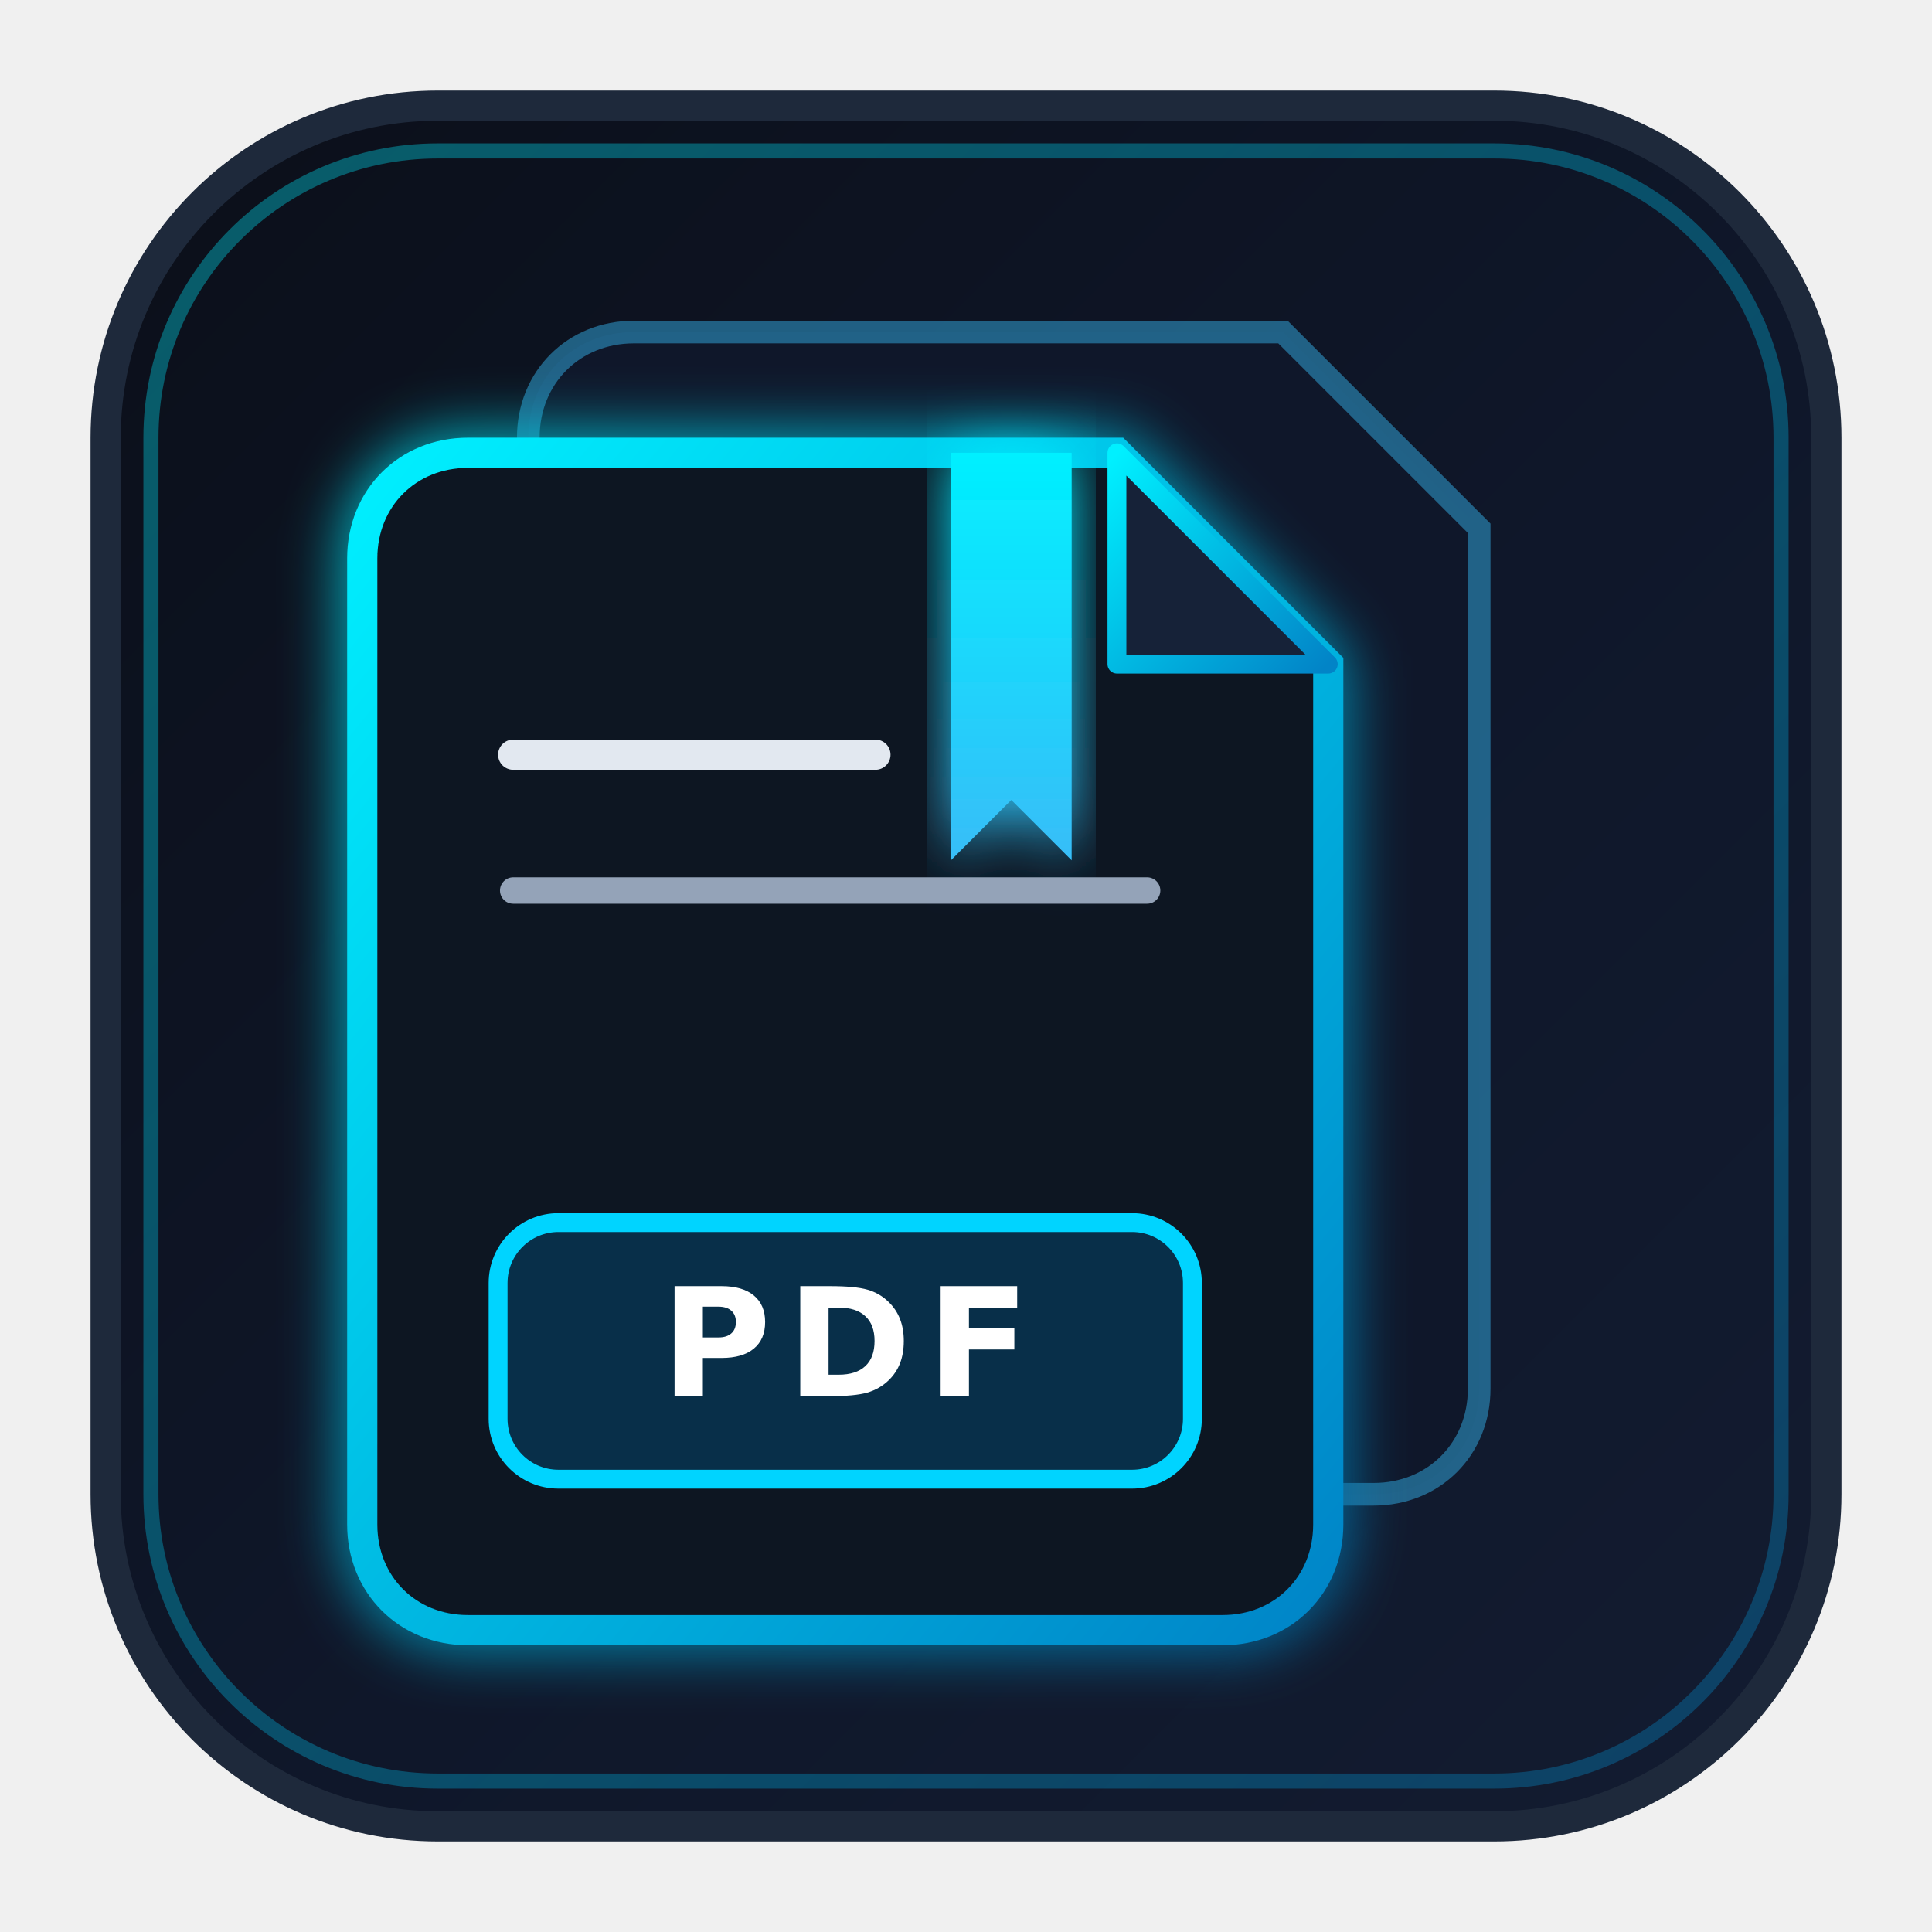
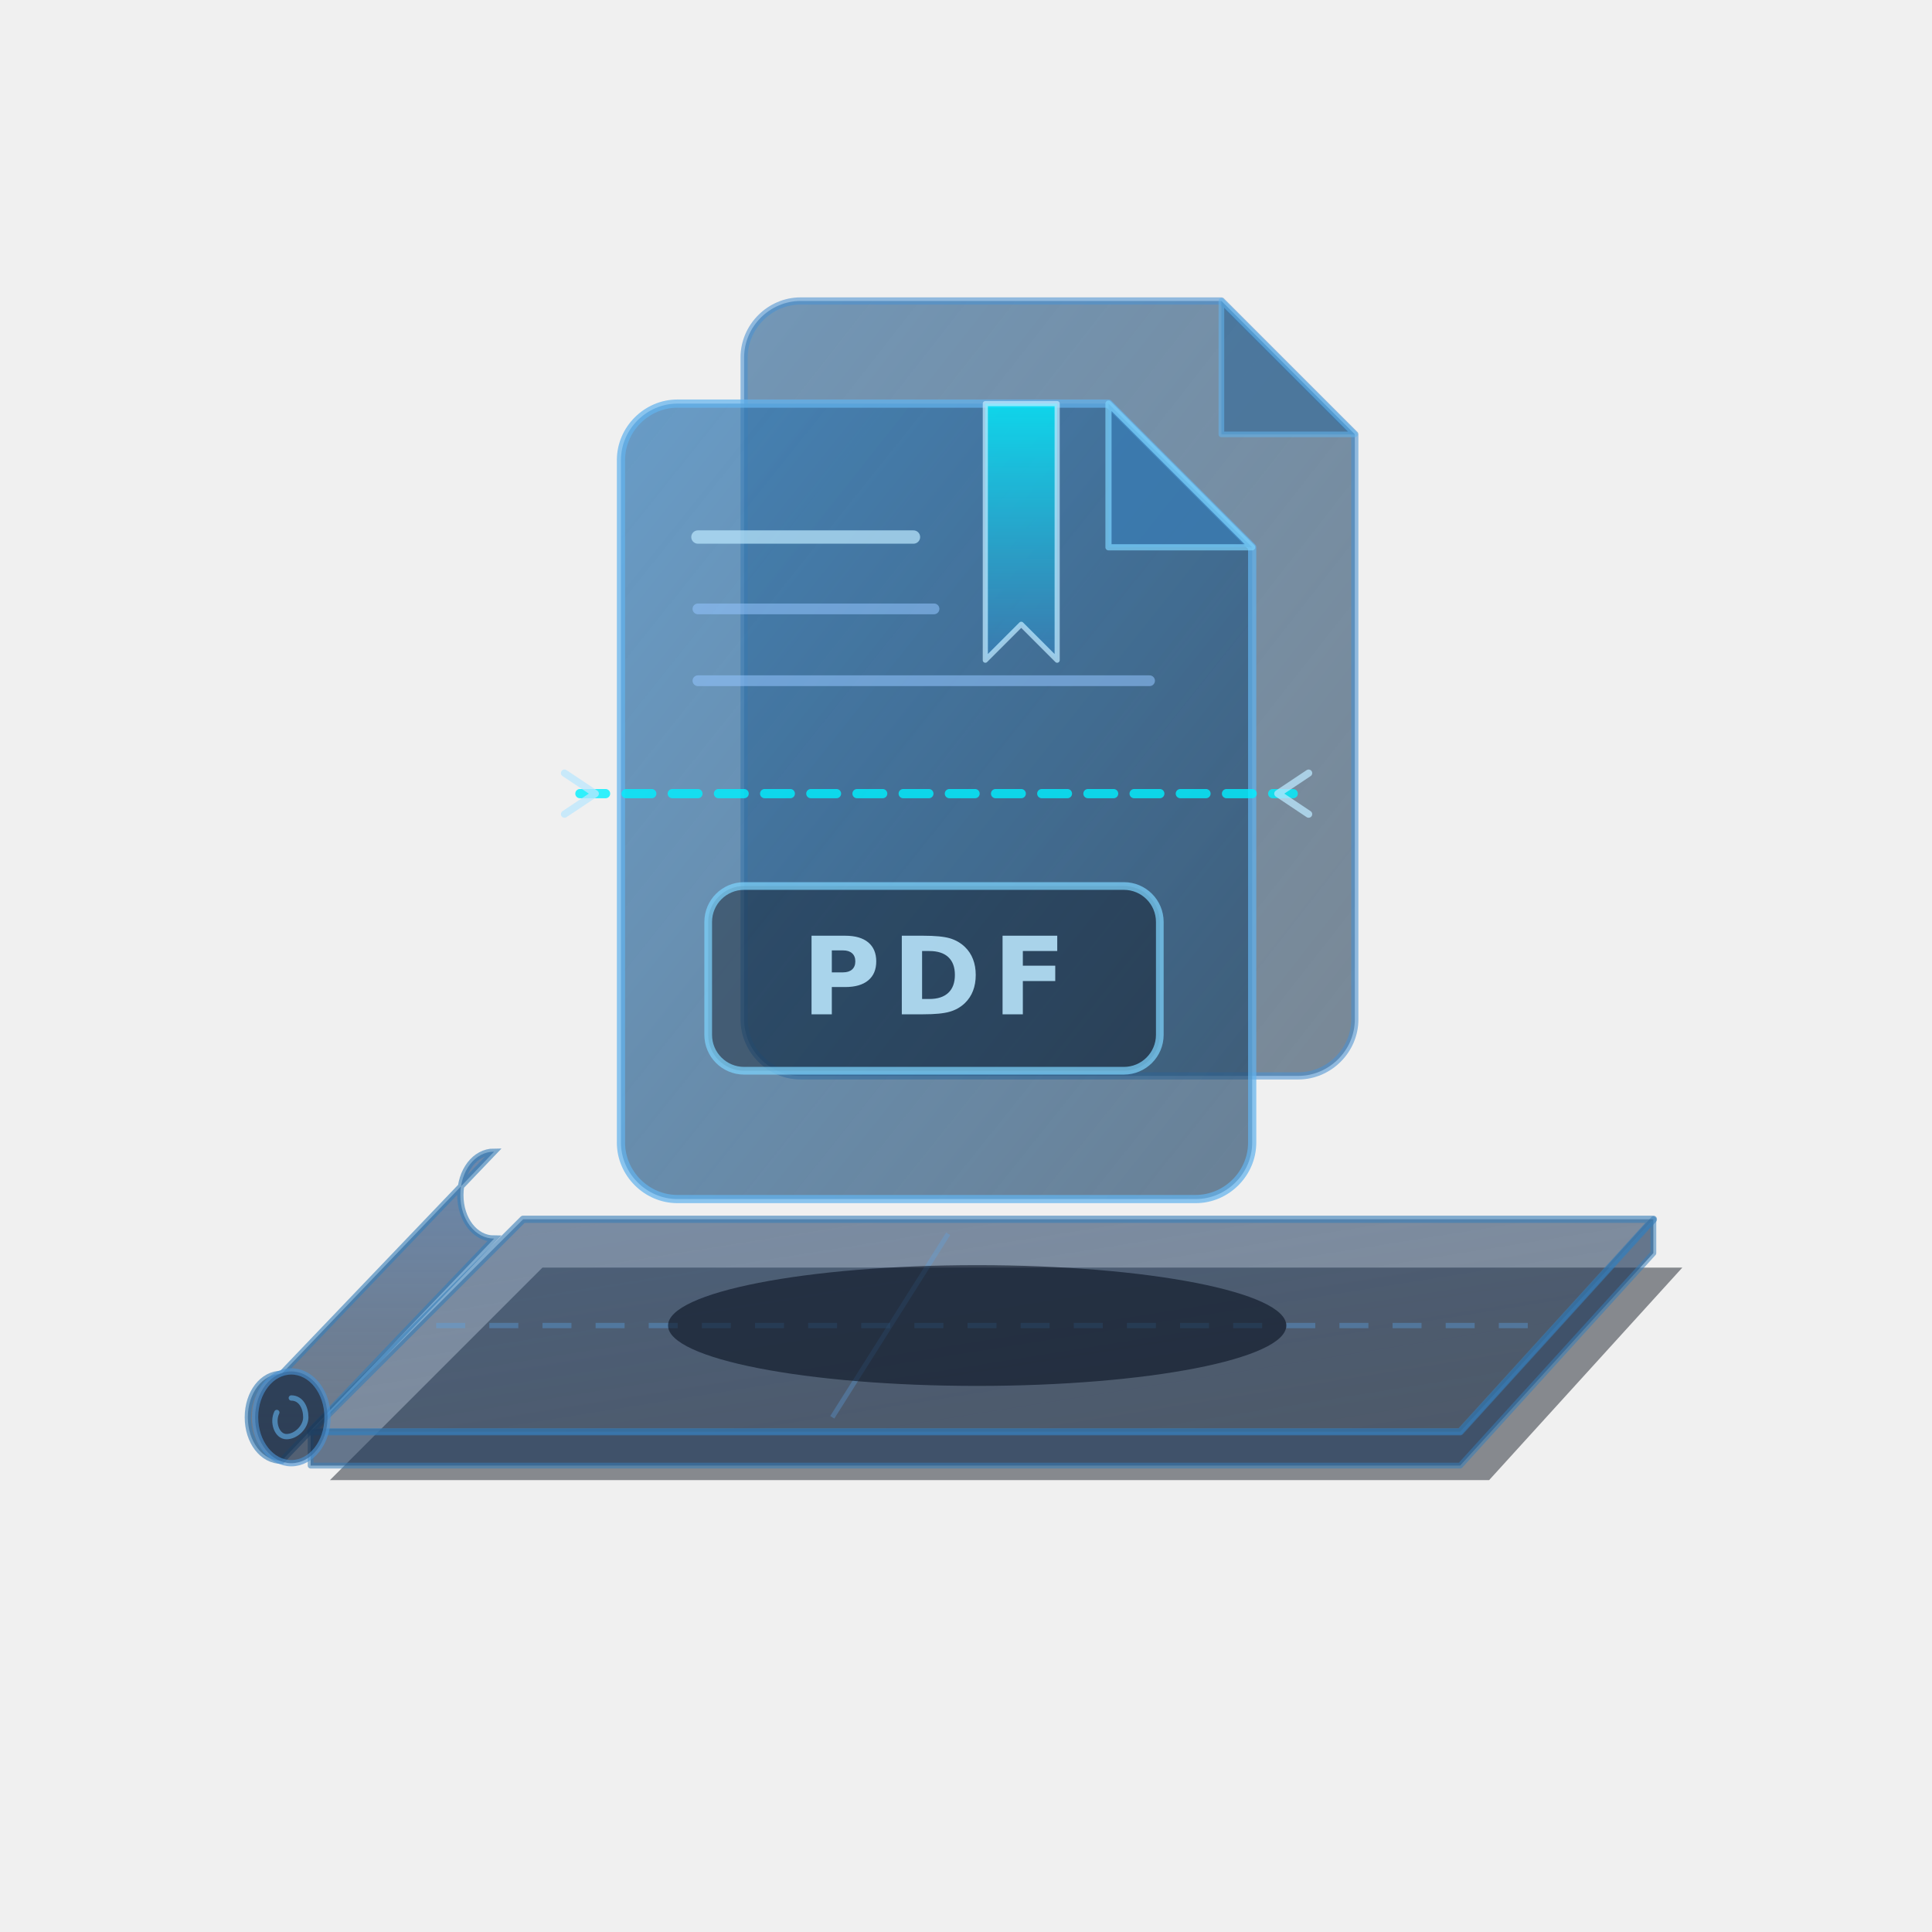
- <svg xmlns="http://www.w3.org/2000/svg" viewBox="0 0 256 256" width="256" height="256">
+ <svg xmlns="http://www.w3.org/2000/svg" viewBox="0 0 512 512" width="512" height="512">
  <defs>
-     <linearGradient id="bgGrad" x1="0%" y1="0%" x2="100%" y2="100%">
-       <stop offset="0%" stop-color="#0b0f19" />
-       <stop offset="55%" stop-color="#0f172a" />
-       <stop offset="100%" stop-color="#131c31" />
+     <linearGradient id="pdfDarkBlue" x1="0%" y1="0%" x2="100%" y2="100%">
+       <stop offset="0%" stop-color="#387eb8" stop-opacity="0.74" />
+       <stop offset="100%" stop-color="#1e4263" stop-opacity="0.64" />
    </linearGradient>
-     <linearGradient id="neonCyan" x1="0%" y1="0%" x2="100%" y2="100%">
-       <stop offset="0%" stop-color="#00f0ff" />
-       <stop offset="100%" stop-color="#0284c7" />
+     <linearGradient id="pdfDeepBlue" x1="0%" y1="0%" x2="100%" y2="100%">
+       <stop offset="0%" stop-color="#2b6496" stop-opacity="0.64" />
+       <stop offset="100%" stop-color="#15314b" stop-opacity="0.54" />
    </linearGradient>
-     <linearGradient id="ribbonGrad" x1="0%" y1="0%" x2="0%" y2="100%">
-       <stop offset="0%" stop-color="#00f0ff" />
-       <stop offset="100%" stop-color="#38bdf8" />
+     <linearGradient id="pdfRibbon" x1="0%" y1="0%" x2="0%" y2="100%">
+       <stop offset="0%" stop-color="#00f0ff" stop-opacity="0.78" />
+       <stop offset="100%" stop-color="#387eb8" stop-opacity="0.68" />
    </linearGradient>
-     <filter id="glow" x="-20%" y="-20%" width="140%" height="140%">
-       <feGaussianBlur stdDeviation="4" result="blur" />
-       <feMerge>
-         <feMergeNode in="blur" />
-         <feMergeNode in="SourceGraphic" />
-       </feMerge>
-     </filter>
+     <linearGradient id="yogaMatTop" x1="0%" y1="0%" x2="100%" y2="100%">
+       <stop offset="0%" stop-color="#22436d" stop-opacity="0.58" />
+       <stop offset="100%" stop-color="#152943" stop-opacity="0.50" />
+     </linearGradient>
+     <linearGradient id="yogaRoll" x1="0%" y1="0%" x2="0%" y2="100%">
+       <stop offset="0%" stop-color="#2d578b" stop-opacity="0.68" />
+       <stop offset="100%" stop-color="#13253d" stop-opacity="0.58" />
+     </linearGradient>
  </defs>
-   <rect x="14" y="14" width="228" height="228" rx="44" fill="url(#bgGrad)" stroke="#1e293b" stroke-width="4" />
-   <rect x="20" y="20" width="216" height="216" rx="38" fill="none" stroke="url(#neonCyan)" stroke-opacity="0.35" stroke-width="2" />
-   <path d="M84 44 L170 44 L196 70 L196 184 C196 192 190 198 182 198 L84 198 C76 198 70 192 70 184 L70 58 C70 50 76 44 84 44 Z" fill="#0f172a" stroke="#38bdf8" stroke-opacity="0.45" stroke-width="3" />
-   <path d="M62 60 L148 60 L176 88 L176 202 C176 210 170 216 162 216 L62 216 C54 216 48 210 48 202 L48 74 C48 66 54 60 62 60 Z" fill="#0b1220" stroke="url(#neonCyan)" stroke-width="4" filter="url(#glow)" />
-   <path d="M148 60 L148 88 L176 88 Z" fill="#162238" stroke="url(#neonCyan)" stroke-width="2.5" stroke-linejoin="round" />
-   <path d="M126 60 L142 60 L142 114 L134 106 L126 114 Z" fill="url(#ribbonGrad)" filter="url(#glow)" />
-   <line x1="68" y1="100" x2="116" y2="100" stroke="#e2e8f0" stroke-width="4" stroke-linecap="round" />
-   <line x1="68" y1="118" x2="152" y2="118" stroke="#94a3b8" stroke-width="3.5" stroke-linecap="round" />
-   <line x1="40" y1="144" x2="188" y2="144" stroke="#00f0ff" stroke-width="3" stroke-dasharray="8 6" stroke-linecap="round" filter="url(#glow)" />
-   <rect x="66" y="162" width="92" height="34" rx="8" fill="#082f49" stroke="#00d4ff" stroke-width="2.5" />
-   <text x="112" y="185" text-anchor="middle" font-family="Sans, DejaVu Sans, Arial" font-weight="bold" font-size="20" fill="#ffffff" letter-spacing="2">PDF</text>
+   <g transform="translate(26, 62) scale(1.28)">
+     <path d="M 48 258 L 288 258 L 328 214 L 92 214 Z" fill="#060c17" fill-opacity="0.45" />
+     <path d="M 44 248 L 282 248 L 322 204 L 322 211 L 282 255 L 44 255 Z" fill="#1b3556" fill-opacity="0.65" stroke="#387eb8" stroke-width="1.2" stroke-opacity="0.55" stroke-linejoin="round" />
+     <path d="M 44 248 L 282 248 L 322 204 L 88 204 Z" fill="url(#yogaMatTop)" stroke="#387eb8" stroke-width="1.5" stroke-opacity="0.60" stroke-linejoin="round" />
+     <line x1="70" y1="226" x2="298" y2="226" stroke="#5ba4e5" stroke-width="1.1" stroke-opacity="0.38" stroke-dasharray="6,5" />
+     <line x1="176" y1="207" x2="152" y2="245" stroke="#5ba4e5" stroke-width="1.0" stroke-opacity="0.32" />
+     <path d="M 38 236 C 34 236 31 240 31 245 C 31 250 34 254 38 254 L 82 208 C 78 208 75 204 75 199 C 75 194 78 190 82 190 Z" fill="url(#yogaRoll)" stroke="#387eb8" stroke-width="1.3" stroke-opacity="0.62" />
+     <ellipse cx="40" cy="245" rx="7.5" ry="9.5" fill="#152943" fill-opacity="0.72" stroke="#4b91d1" stroke-width="1.3" stroke-opacity="0.65" />
+     <path d="M 40 241 C 42 241 43 243 43 245 C 43 247 41 249 39 249 C 37 249 36 246 37 244" fill="none" stroke="#63b3ed" stroke-width="1.1" stroke-opacity="0.60" stroke-linecap="round" />
+     <ellipse cx="182" cy="226" rx="64" ry="12.5" fill="#07111f" fill-opacity="0.58" />
+   </g>
+   <g transform="translate(136, 58) scale(1.36)">
+     <path d="M 56 16 L 138 16 L 164 42 L 164 156 C 164 162 159 167 153 167 L 56 167 C 50 167 45 162 45 156 L 45 27 C 45 21 50 16 56 16 Z" fill="url(#pdfDeepBlue)" stroke="#4b91d1" stroke-width="1.4" stroke-opacity="0.58" stroke-linejoin="round" />
+     <path d="M 138 16 L 138 42 L 164 42 Z" fill="#2b6496" fill-opacity="0.55" stroke="#63b3ed" stroke-width="1.1" stroke-opacity="0.58" stroke-linejoin="round" />
+     <path d="M 32 36 L 116 36 L 144 64 L 144 180 C 144 186 139 191 133 191 L 32 191 C 26 191 21 186 21 180 L 21 47 C 21 41 26 36 32 36 Z" fill="url(#pdfDarkBlue)" stroke="#63b3ed" stroke-width="1.6" stroke-opacity="0.72" stroke-linejoin="round" />
+     <path d="M 116 36 L 116 64 L 144 64 Z" fill="#387eb8" fill-opacity="0.65" stroke="#7dd3fc" stroke-width="1.2" stroke-opacity="0.70" stroke-linejoin="round" />
+     <path d="M 92 36 L 106 36 L 106 86 L 99 79 L 92 86 Z" fill="url(#pdfRibbon)" stroke="#bae6fd" stroke-width="1.0" stroke-opacity="0.75" stroke-linejoin="round" />
+     <line x1="36" y1="62" x2="78" y2="62" stroke="#bae6fd" stroke-width="2.6" stroke-opacity="0.72" stroke-linecap="round" />
+     <line x1="36" y1="76" x2="82" y2="76" stroke="#93c5fd" stroke-width="2.1" stroke-opacity="0.56" stroke-linecap="round" />
+     <line x1="36" y1="90" x2="124" y2="90" stroke="#93c5fd" stroke-width="2.1" stroke-opacity="0.56" stroke-linecap="round" />
+     <line x1="13" y1="112" x2="152" y2="112" stroke="#00f0ff" stroke-width="1.8" stroke-opacity="0.80" stroke-dasharray="5,4" stroke-linecap="round" />
+     <path d="M 10 108 L 16 112 L 10 116" fill="none" stroke="#bae6fd" stroke-width="1.4" stroke-opacity="0.75" stroke-linecap="round" stroke-linejoin="round" />
+     <path d="M 155 108 L 149 112 L 155 116" fill="none" stroke="#bae6fd" stroke-width="1.4" stroke-opacity="0.75" stroke-linecap="round" stroke-linejoin="round" />
+     <rect x="38" y="130" width="88" height="36" rx="7" fill="#0a0e1a" fill-opacity="0.38" stroke="#7dd3fc" stroke-width="1.5" stroke-opacity="0.72" />
+     <text x="82" y="155" text-anchor="middle" font-family="Sans, DejaVu Sans, Arial" font-weight="bold" font-size="21" fill="#bae6fd" fill-opacity="0.88" letter-spacing="2.2">PDF</text>
+   </g>
</svg>
